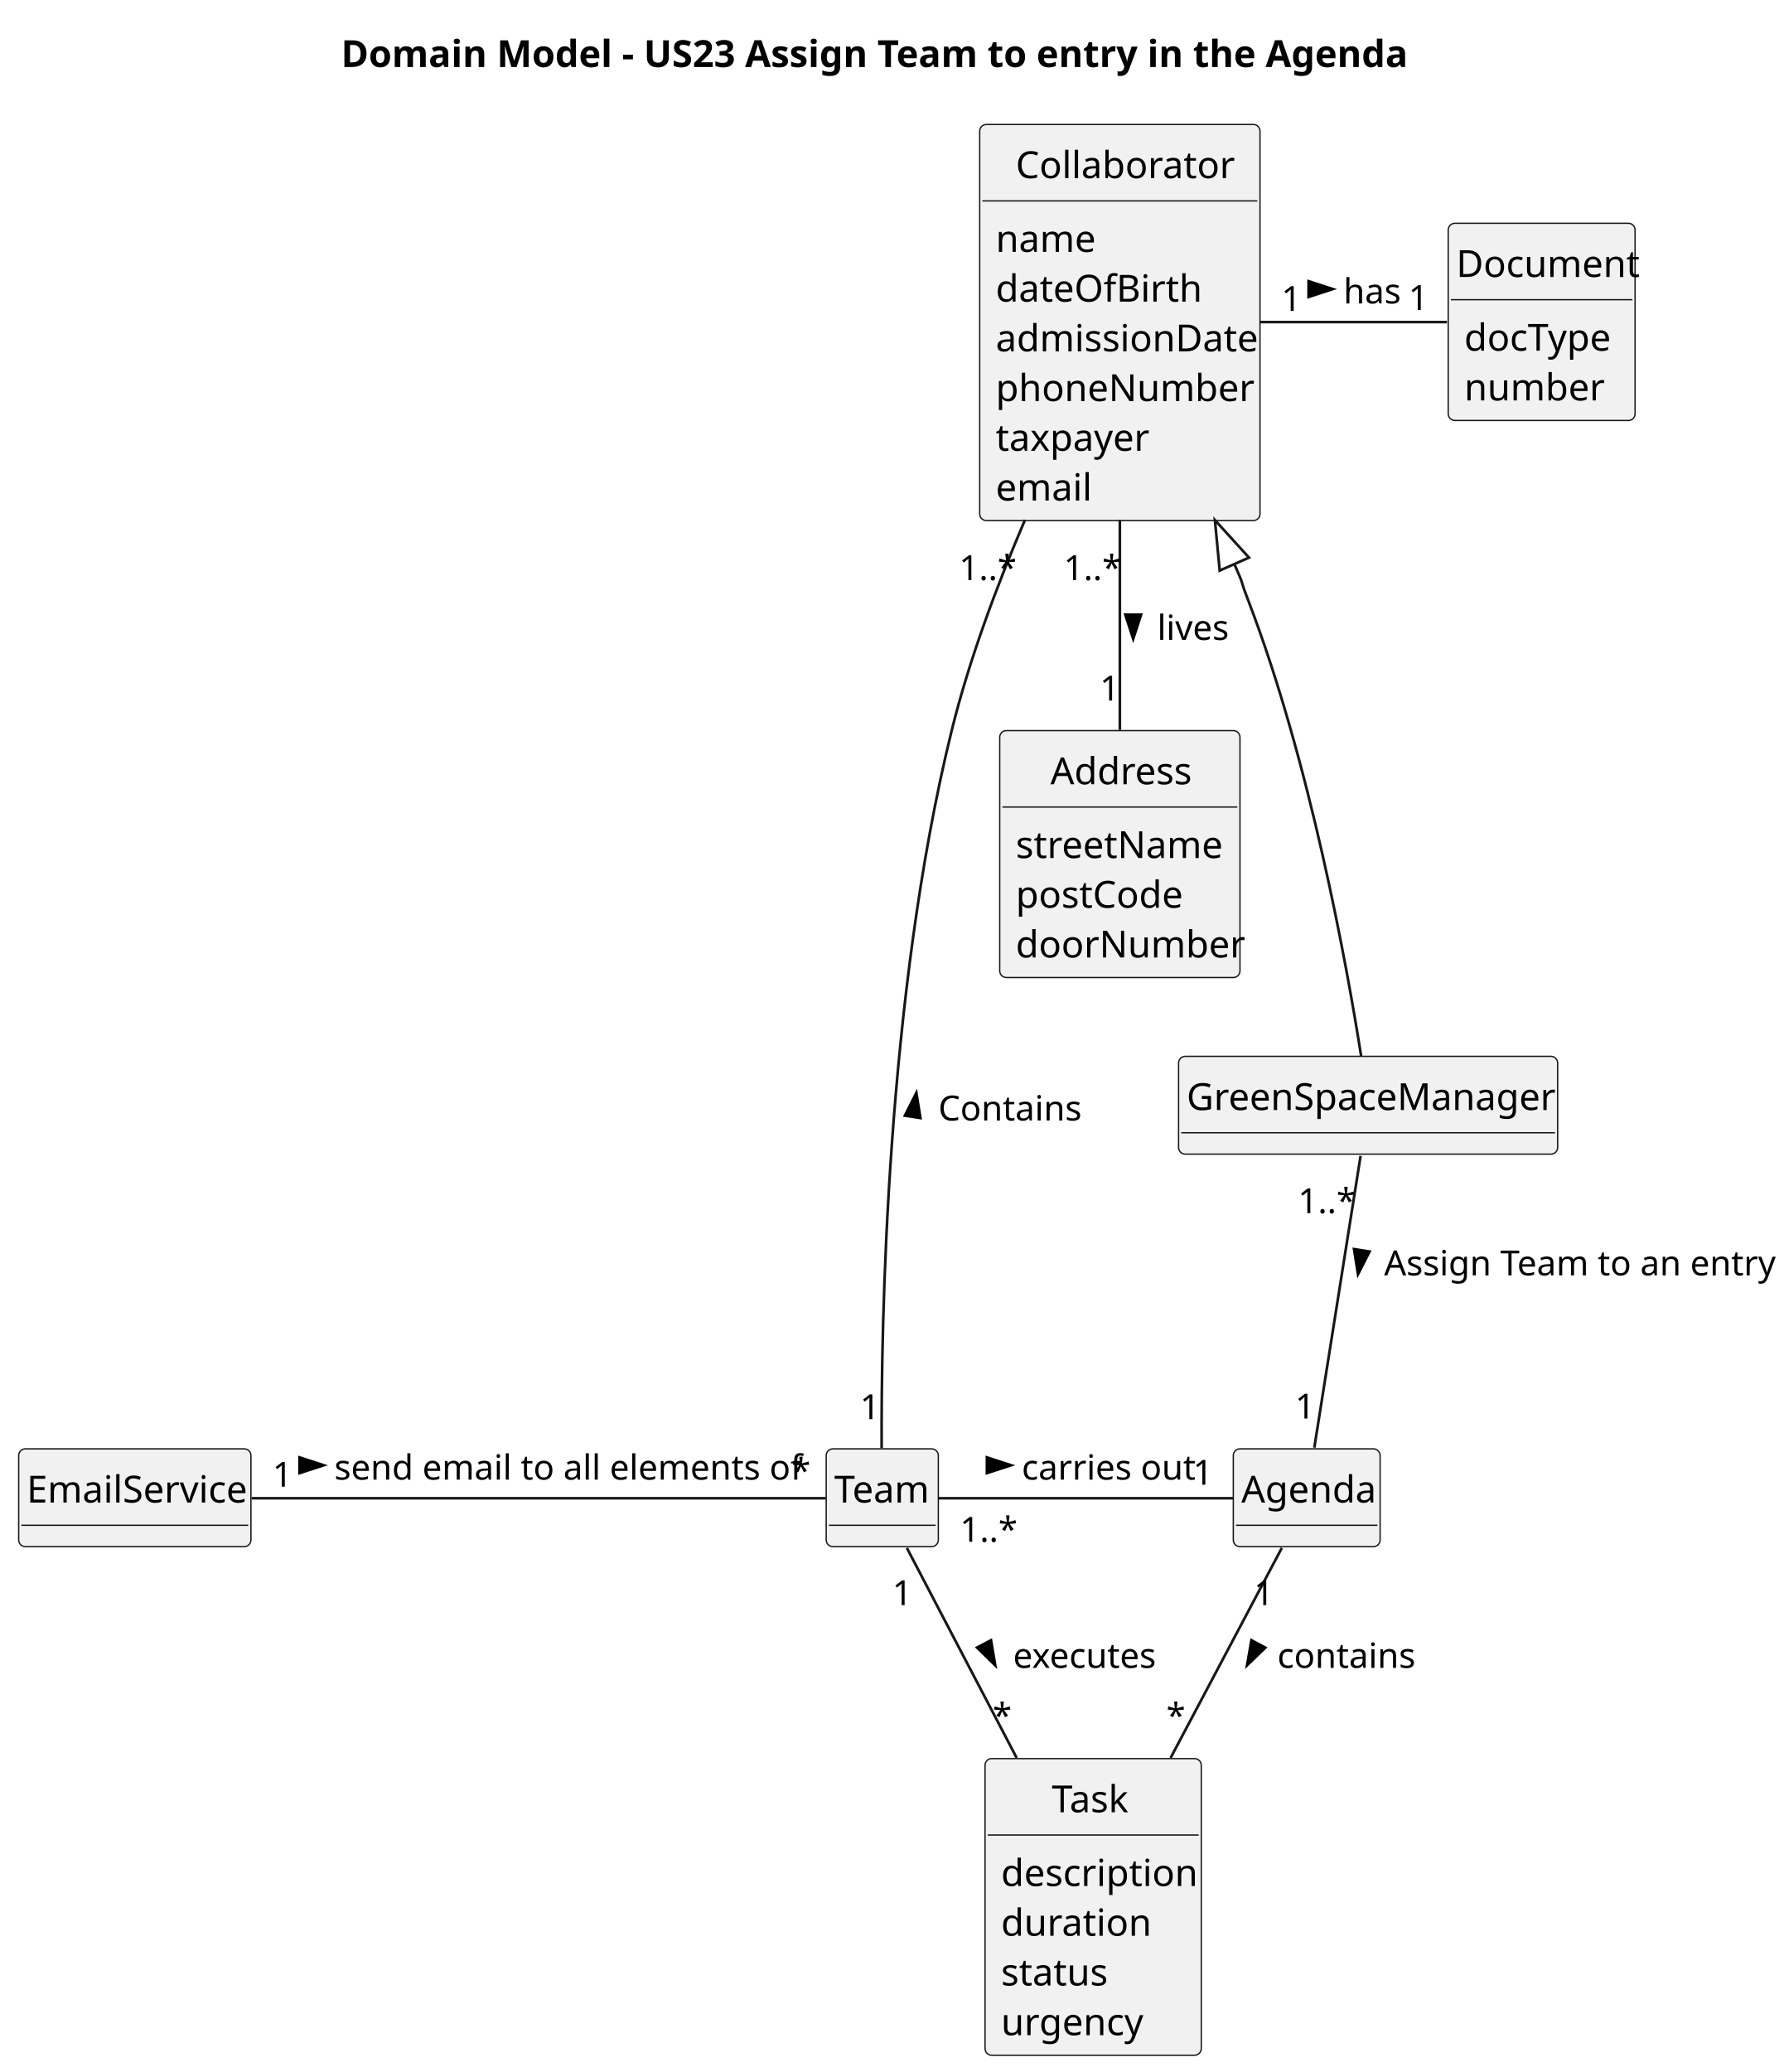
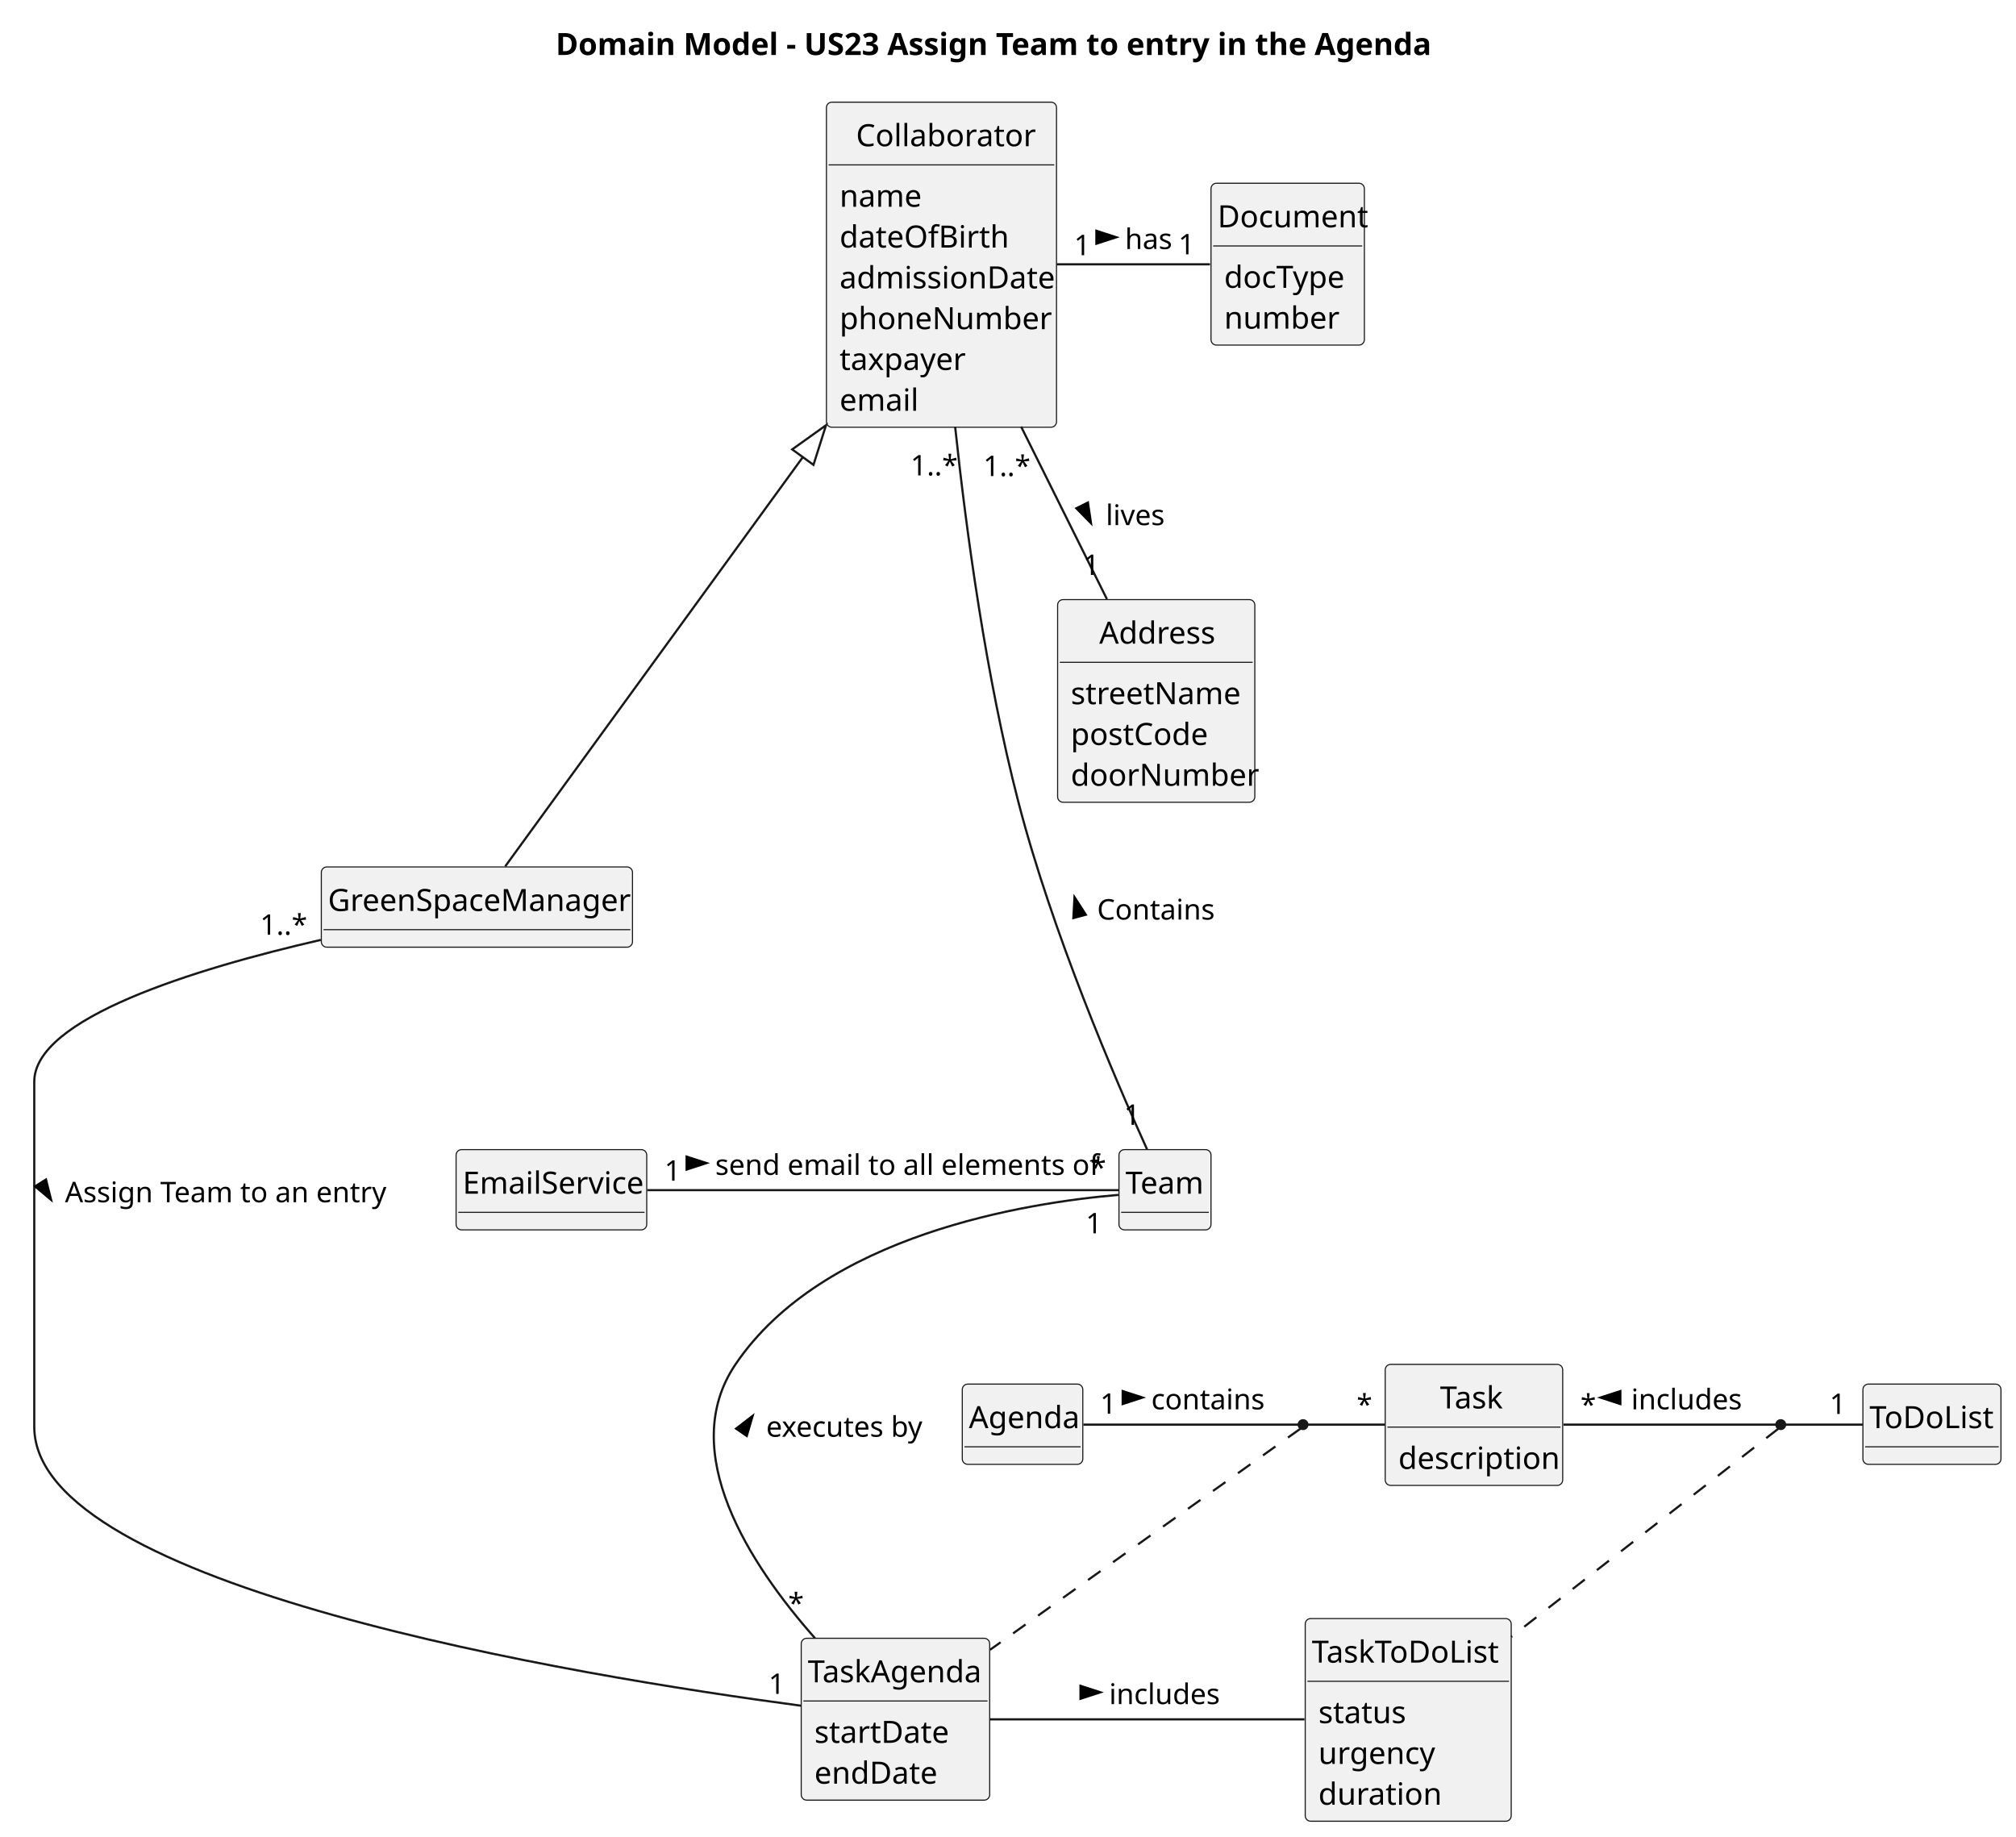
- <svg xmlns="http://www.w3.org/2000/svg" contentStyleType="text/css" height="776px" preserveAspectRatio="none" style="width:668px;height:776px;background:#FFFFFF;" version="1.1" viewBox="0 0 668 776" width="668px" zoomAndPan="magnify">
+ <svg xmlns="http://www.w3.org/2000/svg" contentStyleType="text/css" height="838px" preserveAspectRatio="none" style="width:920px;height:838px;background:#FFFFFF;" version="1.1" viewBox="0 0 920 838" width="920px" zoomAndPan="magnify">
  <defs />
  <g>
-     <text fill="#000000" font-family="sans-serif" font-size="14" font-weight="bold" lengthAdjust="spacing" textLength="399" x="127.75" y="25.107">Domain Model - US23 Assign Team to entry in the Agenda</text>
+     <text fill="#000000" font-family="sans-serif" font-size="14" font-weight="bold" lengthAdjust="spacing" textLength="399" x="253.569" y="25.107">Domain Model - US23 Assign Team to entry in the Agenda</text>
    <g id="elem_Collaborator">
-       <rect codeLine="11" fill="#F1F1F1" height="148.348" id="Collaborator" rx="2.5" ry="2.5" style="stroke:#181818;stroke-width:0.5;" width="105" x="367" y="46.621" />
-       <text fill="#000000" font-family="sans-serif" font-size="14" lengthAdjust="spacing" textLength="78" x="380.5" y="66.728">Collaborator</text>
-       <line style="stroke:#181818;stroke-width:0.5;" x1="368" x2="471" y1="75.242" y2="75.242" />
-       <text fill="#000000" font-family="sans-serif" font-size="14" lengthAdjust="spacing" textLength="35" x="373" y="94.35">name</text>
-       <text fill="#000000" font-family="sans-serif" font-size="14" lengthAdjust="spacing" textLength="72" x="373" y="112.971">dateOfBirth</text>
-       <text fill="#000000" font-family="sans-serif" font-size="14" lengthAdjust="spacing" textLength="93" x="373" y="131.592">admissionDate</text>
-       <text fill="#000000" font-family="sans-serif" font-size="14" lengthAdjust="spacing" textLength="89" x="373" y="150.213">phoneNumber</text>
-       <text fill="#000000" font-family="sans-serif" font-size="14" lengthAdjust="spacing" textLength="54" x="373" y="168.834">taxpayer</text>
-       <text fill="#000000" font-family="sans-serif" font-size="14" lengthAdjust="spacing" textLength="33" x="373" y="187.455">email</text>
+       <rect codeLine="11" fill="#F1F1F1" height="148.348" id="Collaborator" rx="2.5" ry="2.5" style="stroke:#181818;stroke-width:0.5;" width="105" x="377.139" y="46.621" />
+       <text fill="#000000" font-family="sans-serif" font-size="14" lengthAdjust="spacing" textLength="78" x="390.639" y="66.728">Collaborator</text>
+       <line style="stroke:#181818;stroke-width:0.5;" x1="378.139" x2="481.139" y1="75.242" y2="75.242" />
+       <text fill="#000000" font-family="sans-serif" font-size="14" lengthAdjust="spacing" textLength="35" x="383.139" y="94.35">name</text>
+       <text fill="#000000" font-family="sans-serif" font-size="14" lengthAdjust="spacing" textLength="72" x="383.139" y="112.971">dateOfBirth</text>
+       <text fill="#000000" font-family="sans-serif" font-size="14" lengthAdjust="spacing" textLength="93" x="383.139" y="131.592">admissionDate</text>
+       <text fill="#000000" font-family="sans-serif" font-size="14" lengthAdjust="spacing" textLength="89" x="383.139" y="150.213">phoneNumber</text>
+       <text fill="#000000" font-family="sans-serif" font-size="14" lengthAdjust="spacing" textLength="54" x="383.139" y="168.834">taxpayer</text>
+       <text fill="#000000" font-family="sans-serif" font-size="14" lengthAdjust="spacing" textLength="33" x="383.139" y="187.455">email</text>
    </g>
    <g id="elem_Document">
-       <rect codeLine="20" fill="#F1F1F1" height="73.863" id="Document" rx="2.5" ry="2.5" style="stroke:#181818;stroke-width:0.5;" width="70" x="542.5" y="83.621" />
-       <text fill="#000000" font-family="sans-serif" font-size="14" lengthAdjust="spacing" textLength="64" x="545.5" y="103.728">Document</text>
-       <line style="stroke:#181818;stroke-width:0.5;" x1="543.5" x2="611.5" y1="112.242" y2="112.242" />
-       <text fill="#000000" font-family="sans-serif" font-size="14" lengthAdjust="spacing" textLength="55" x="548.5" y="131.35">docType</text>
-       <text fill="#000000" font-family="sans-serif" font-size="14" lengthAdjust="spacing" textLength="48" x="548.5" y="149.971">number</text>
+       <rect codeLine="20" fill="#F1F1F1" height="73.863" id="Document" rx="2.5" ry="2.5" style="stroke:#181818;stroke-width:0.5;" width="70" x="552.639" y="83.621" />
+       <text fill="#000000" font-family="sans-serif" font-size="14" lengthAdjust="spacing" textLength="64" x="555.639" y="103.728">Document</text>
+       <line style="stroke:#181818;stroke-width:0.5;" x1="553.639" x2="621.639" y1="112.242" y2="112.242" />
+       <text fill="#000000" font-family="sans-serif" font-size="14" lengthAdjust="spacing" textLength="55" x="558.639" y="131.35">docType</text>
+       <text fill="#000000" font-family="sans-serif" font-size="14" lengthAdjust="spacing" textLength="48" x="558.639" y="149.971">number</text>
    </g>
    <g id="elem_Address">
-       <rect codeLine="25" fill="#F1F1F1" height="92.484" id="Address" rx="2.5" ry="2.5" style="stroke:#181818;stroke-width:0.5;" width="90" x="374.5" y="273.621" />
-       <text fill="#000000" font-family="sans-serif" font-size="14" lengthAdjust="spacing" textLength="52" x="393.5" y="293.728">Address</text>
-       <line style="stroke:#181818;stroke-width:0.5;" x1="375.5" x2="463.5" y1="302.242" y2="302.242" />
-       <text fill="#000000" font-family="sans-serif" font-size="14" lengthAdjust="spacing" textLength="72" x="380.5" y="321.35">streetName</text>
-       <text fill="#000000" font-family="sans-serif" font-size="14" lengthAdjust="spacing" textLength="61" x="380.5" y="339.971">postCode</text>
-       <text fill="#000000" font-family="sans-serif" font-size="14" lengthAdjust="spacing" textLength="78" x="380.5" y="358.592">doorNumber</text>
+       <rect codeLine="25" fill="#F1F1F1" height="92.484" id="Address" rx="2.5" ry="2.5" style="stroke:#181818;stroke-width:0.5;" width="90" x="482.639" y="273.621" />
+       <text fill="#000000" font-family="sans-serif" font-size="14" lengthAdjust="spacing" textLength="52" x="501.639" y="293.728">Address</text>
+       <line style="stroke:#181818;stroke-width:0.5;" x1="483.639" x2="571.639" y1="302.242" y2="302.242" />
+       <text fill="#000000" font-family="sans-serif" font-size="14" lengthAdjust="spacing" textLength="72" x="488.639" y="321.35">streetName</text>
+       <text fill="#000000" font-family="sans-serif" font-size="14" lengthAdjust="spacing" textLength="61" x="488.639" y="339.971">postCode</text>
+       <text fill="#000000" font-family="sans-serif" font-size="14" lengthAdjust="spacing" textLength="78" x="488.639" y="358.592">doorNumber</text>
    </g>
    <g id="elem_GreenSpaceManager">
-       <rect codeLine="32" fill="#F1F1F1" height="36.621" id="GreenSpaceManager" rx="2.5" ry="2.5" style="stroke:#181818;stroke-width:0.5;" width="142" x="441.5" y="395.621" />
-       <text fill="#000000" font-family="sans-serif" font-size="14" lengthAdjust="spacing" textLength="136" x="444.5" y="415.728">GreenSpaceManager</text>
-       <line style="stroke:#181818;stroke-width:0.5;" x1="442.5" x2="582.5" y1="424.242" y2="424.242" />
+       <rect codeLine="32" fill="#F1F1F1" height="36.621" id="GreenSpaceManager" rx="2.5" ry="2.5" style="stroke:#181818;stroke-width:0.5;" width="142" x="146.638" y="395.621" />
+       <text fill="#000000" font-family="sans-serif" font-size="14" lengthAdjust="spacing" textLength="136" x="149.638" y="415.728">GreenSpaceManager</text>
+       <line style="stroke:#181818;stroke-width:0.5;" x1="147.638" x2="287.639" y1="424.242" y2="424.242" />
    </g>
    <g id="elem_Team">
-       <rect codeLine="35" fill="#F1F1F1" height="36.621" id="Team" rx="2.5" ry="2.5" style="stroke:#181818;stroke-width:0.5;" width="42" x="309.5" y="542.621" />
-       <text fill="#000000" font-family="sans-serif" font-size="14" lengthAdjust="spacing" textLength="36" x="312.5" y="562.729">Team</text>
-       <line style="stroke:#181818;stroke-width:0.5;" x1="310.5" x2="350.5" y1="571.242" y2="571.242" />
+       <rect codeLine="35" fill="#F1F1F1" height="36.621" id="Team" rx="2.5" ry="2.5" style="stroke:#181818;stroke-width:0.5;" width="42" x="510.639" y="524.621" />
+       <text fill="#000000" font-family="sans-serif" font-size="14" lengthAdjust="spacing" textLength="36" x="513.639" y="544.729">Team</text>
+       <line style="stroke:#181818;stroke-width:0.5;" x1="511.639" x2="551.639" y1="553.242" y2="553.242" />
+     </g>
+     <g id="elem_EmailService">
+       <rect codeLine="38" fill="#F1F1F1" height="36.621" id="EmailService" rx="2.5" ry="2.5" style="stroke:#181818;stroke-width:0.5;" width="87" x="208.138" y="524.621" />
+       <text fill="#000000" font-family="sans-serif" font-size="14" lengthAdjust="spacing" textLength="81" x="211.138" y="544.729">EmailService</text>
+       <line style="stroke:#181818;stroke-width:0.5;" x1="209.138" x2="294.139" y1="553.242" y2="553.242" />
+     </g>
+     <g id="elem_ToDoList">
+       <rect codeLine="41" fill="#F1F1F1" height="36.621" id="ToDoList" rx="2.5" ry="2.5" style="stroke:#181818;stroke-width:0.5;" width="63" x="850.139" y="631.621" />
+       <text fill="#000000" font-family="sans-serif" font-size="14" lengthAdjust="spacing" textLength="57" x="853.139" y="651.729">ToDoList</text>
+       <line style="stroke:#181818;stroke-width:0.5;" x1="851.139" x2="912.139" y1="660.242" y2="660.242" />
+     </g>
+     <g id="elem_TaskToDoList">
+       <rect codeLine="44" fill="#F1F1F1" height="92.484" id="TaskToDoList" rx="2.5" ry="2.5" style="stroke:#181818;stroke-width:0.5;" width="94" x="595.639" y="738.621" />
+       <text fill="#000000" font-family="sans-serif" font-size="14" lengthAdjust="spacing" textLength="88" x="598.639" y="758.729">TaskToDoList</text>
+       <line style="stroke:#181818;stroke-width:0.5;" x1="596.639" x2="688.639" y1="767.242" y2="767.242" />
+       <text fill="#000000" font-family="sans-serif" font-size="14" lengthAdjust="spacing" textLength="38" x="601.639" y="786.35">status</text>
+       <text fill="#000000" font-family="sans-serif" font-size="14" lengthAdjust="spacing" textLength="51" x="601.639" y="804.971">urgency</text>
+       <text fill="#000000" font-family="sans-serif" font-size="14" lengthAdjust="spacing" textLength="52" x="601.639" y="823.592">duration</text>
+     </g>
+     <g id="elem_TaskAgenda">
+       <rect codeLine="50" fill="#F1F1F1" height="73.863" id="TaskAgenda" rx="2.5" ry="2.5" style="stroke:#181818;stroke-width:0.5;" width="86" x="365.639" y="747.621" />
+       <text fill="#000000" font-family="sans-serif" font-size="14" lengthAdjust="spacing" textLength="80" x="368.639" y="767.729">TaskAgenda</text>
+       <line style="stroke:#181818;stroke-width:0.5;" x1="366.639" x2="450.639" y1="776.242" y2="776.242" />
+       <text fill="#000000" font-family="sans-serif" font-size="14" lengthAdjust="spacing" textLength="58" x="371.639" y="795.35">startDate</text>
+       <text fill="#000000" font-family="sans-serif" font-size="14" lengthAdjust="spacing" textLength="54" x="371.639" y="813.971">endDate</text>
+     </g>
+     <g id="elem_Task">
+       <rect codeLine="55" fill="#F1F1F1" height="55.242" id="Task" rx="2.5" ry="2.5" style="stroke:#181818;stroke-width:0.5;" width="81" x="632.139" y="622.621" />
+       <text fill="#000000" font-family="sans-serif" font-size="14" lengthAdjust="spacing" textLength="31" x="657.139" y="642.729">Task</text>
+       <line style="stroke:#181818;stroke-width:0.5;" x1="633.139" x2="712.139" y1="651.242" y2="651.242" />
+       <text fill="#000000" font-family="sans-serif" font-size="14" lengthAdjust="spacing" textLength="69" x="638.139" y="670.35">description</text>
    </g>
    <g id="elem_Agenda">
-       <rect codeLine="38" fill="#F1F1F1" height="36.621" id="Agenda" rx="2.5" ry="2.5" style="stroke:#181818;stroke-width:0.5;" width="55" x="462" y="542.621" />
-       <text fill="#000000" font-family="sans-serif" font-size="14" lengthAdjust="spacing" textLength="49" x="465" y="562.729">Agenda</text>
-       <line style="stroke:#181818;stroke-width:0.5;" x1="463" x2="516" y1="571.242" y2="571.242" />
+       <rect codeLine="60" fill="#F1F1F1" height="36.621" id="Agenda" rx="2.5" ry="2.5" style="stroke:#181818;stroke-width:0.5;" width="55" x="439.139" y="631.621" />
+       <text fill="#000000" font-family="sans-serif" font-size="14" lengthAdjust="spacing" textLength="49" x="442.139" y="651.729">Agenda</text>
+       <line style="stroke:#181818;stroke-width:0.5;" x1="440.139" x2="493.139" y1="660.242" y2="660.242" />
    </g>
-     <g id="elem_Task">
-       <rect codeLine="41" fill="#F1F1F1" height="111.106" id="Task" rx="2.5" ry="2.5" style="stroke:#181818;stroke-width:0.5;" width="81" x="369" y="658.621" />
-       <text fill="#000000" font-family="sans-serif" font-size="14" lengthAdjust="spacing" textLength="31" x="394" y="678.729">Task</text>
-       <line style="stroke:#181818;stroke-width:0.5;" x1="370" x2="449" y1="687.242" y2="687.242" />
-       <text fill="#000000" font-family="sans-serif" font-size="14" lengthAdjust="spacing" textLength="69" x="375" y="706.35">description</text>
-       <text fill="#000000" font-family="sans-serif" font-size="14" lengthAdjust="spacing" textLength="52" x="375" y="724.971">duration</text>
-       <text fill="#000000" font-family="sans-serif" font-size="14" lengthAdjust="spacing" textLength="38" x="375" y="743.592">status</text>
-       <text fill="#000000" font-family="sans-serif" font-size="14" lengthAdjust="spacing" textLength="51" x="375" y="762.213">urgency</text>
-     </g>
-     <g id="elem_EmailService">
-       <rect codeLine="48" fill="#F1F1F1" height="36.621" id="EmailService" rx="2.5" ry="2.5" style="stroke:#181818;stroke-width:0.5;" width="87" x="7" y="542.621" />
-       <text fill="#000000" font-family="sans-serif" font-size="14" lengthAdjust="spacing" textLength="81" x="10" y="562.729">EmailService</text>
-       <line style="stroke:#181818;stroke-width:0.5;" x1="8" x2="93" y1="571.242" y2="571.242" />
-     </g>
+     <ellipse cx="812.639" cy="650.121" fill="#181818" rx="2" ry="2" style="stroke:#181818;stroke-width:1.0;" />
+     <ellipse cx="594.639" cy="650.121" fill="#181818" rx="2" ry="2" style="stroke:#181818;stroke-width:1.0;" />
    <g id="link_Collaborator_Document">
-       <path codeLine="52" d="M472.11,120.621 C495.09,120.621 521.44,120.621 542.04,120.621 " fill="none" id="Collaborator-Document" style="stroke:#181818;stroke-width:1.0;" />
-       <polygon fill="#000000" points="499.25,108.267,490.205,105.328,490.205,111.206,499.25,108.267" style="stroke:#000000;stroke-width:1.0;" />
-       <text fill="#000000" font-family="sans-serif" font-size="13" lengthAdjust="spacing" textLength="21" x="503.25" y="113.649">has</text>
-       <text fill="#000000" font-family="sans-serif" font-size="13" lengthAdjust="spacing" textLength="7" x="480" y="116.45">1</text>
-       <text fill="#000000" font-family="sans-serif" font-size="13" lengthAdjust="spacing" textLength="7" x="527.613" y="116.07">1</text>
+       <path codeLine="63" d="M482.248,120.621 C505.228,120.621 531.578,120.621 552.178,120.621 " fill="none" id="Collaborator-Document" style="stroke:#181818;stroke-width:1.0;" />
+       <polygon fill="#000000" points="509.389,108.267,500.343,105.328,500.343,111.206,509.389,108.267" style="stroke:#000000;stroke-width:1.0;" />
+       <text fill="#000000" font-family="sans-serif" font-size="13" lengthAdjust="spacing" textLength="21" x="513.389" y="113.649">has</text>
+       <text fill="#000000" font-family="sans-serif" font-size="13" lengthAdjust="spacing" textLength="7" x="490.139" y="116.45">1</text>
+       <text fill="#000000" font-family="sans-serif" font-size="13" lengthAdjust="spacing" textLength="7" x="537.752" y="116.07">1</text>
    </g>
    <g id="link_Collaborator_Address">
-       <path codeLine="54" d="M419.5,194.701 C419.5,221.091 419.5,250.091 419.5,273.401 " fill="none" id="Collaborator-Address" style="stroke:#181818;stroke-width:1.0;" />
-       <polygon fill="#000000" points="424.5,239.267,427.439,230.221,421.561,230.221,424.5,239.267" style="stroke:#000000;stroke-width:1.0;" />
-       <text fill="#000000" font-family="sans-serif" font-size="13" lengthAdjust="spacing" textLength="25" x="433.5" y="239.649">lives</text>
-       <text fill="#000000" font-family="sans-serif" font-size="13" lengthAdjust="spacing" textLength="20" x="398.469" y="217.243">1..*</text>
-       <text fill="#000000" font-family="sans-serif" font-size="13" lengthAdjust="spacing" textLength="7" x="411.986" y="262.378">1</text>
+       <path codeLine="65" d="M465.988,194.701 C479.118,221.091 493.548,250.091 505.139,273.401 " fill="none" id="Collaborator-Address" style="stroke:#181818;stroke-width:1.0;" />
+       <polygon fill="#000000" points="497.865,238.743,496.468,229.336,491.205,231.954,497.865,238.743" style="stroke:#000000;stroke-width:1.0;" />
+       <text fill="#000000" font-family="sans-serif" font-size="13" lengthAdjust="spacing" textLength="25" x="504.639" y="239.649">lives</text>
+       <text fill="#000000" font-family="sans-serif" font-size="13" lengthAdjust="spacing" textLength="20" x="448.706" y="217.243">1..*</text>
+       <text fill="#000000" font-family="sans-serif" font-size="13" lengthAdjust="spacing" textLength="7" x="494.32" y="262.378">1</text>
    </g>
    <g id="link_Collaborator_GreenSpaceManager">
-       <path codeLine="56" d="M462.388,211.254 C466.778,221.184 463.75,214.861 467.5,224.621 C490.77,285.241 504.53,361.601 509.89,395.501 " fill="none" id="Collaborator-backto-GreenSpaceManager" style="stroke:#181818;stroke-width:1.0;" />
-       <polygon fill="none" points="455.11,194.791,456.901,213.68,467.876,208.828,455.11,194.791" style="stroke:#181818;stroke-width:1.0;" />
+       <path codeLine="67" d="M366.372,208.609 C317.572,275.719 258.959,356.311 230.559,395.361 " fill="none" id="Collaborator-backto-GreenSpaceManager" style="stroke:#181818;stroke-width:1.0;" />
+       <polygon fill="none" points="376.959,194.051,361.52,205.08,371.225,212.138,376.959,194.051" style="stroke:#181818;stroke-width:1.0;" />
    </g>
-     <g id="link_GreenSpaceManager_Agenda">
-       <path codeLine="58" d="M509.68,432.901 C505.27,460.731 496.77,514.281 492.34,542.191 " fill="none" id="GreenSpaceManager-Agenda" style="stroke:#181818;stroke-width:1.0;" />
-       <polygon fill="#000000" points="508.716,477.205,513.037,468.732,507.231,467.811,508.716,477.205" style="stroke:#000000;stroke-width:1.0;" />
-       <text fill="#000000" font-family="sans-serif" font-size="13" lengthAdjust="spacing" textLength="142" x="518.5" y="477.649">Assign Team to an entry</text>
-       <text fill="#000000" font-family="sans-serif" font-size="13" lengthAdjust="spacing" textLength="20" x="486.235" y="454.351">1..*</text>
-       <text fill="#000000" font-family="sans-serif" font-size="13" lengthAdjust="spacing" textLength="7" x="485.146" y="531.26">1</text>
+     <g id="link_GreenSpaceManager_TaskAgenda">
+       <path codeLine="69" d="M146.418,428.911 C88.269,442.271 15.639,464.741 15.639,493.621 C15.639,493.621 15.639,493.621 15.639,651.121 C15.639,724.291 263.368,764.801 365.459,778.381 " fill="none" id="GreenSpaceManager-TaskAgenda" style="stroke:#181818;stroke-width:1.0;" />
+       <polygon fill="#000000" points="23.294,547.503,20.98,538.278,16,541.4,23.294,547.503" style="stroke:#000000;stroke-width:1.0;" />
+       <text fill="#000000" font-family="sans-serif" font-size="13" lengthAdjust="spacing" textLength="142" x="29.639" y="548.649">Assign Team to an entry</text>
+       <text fill="#000000" font-family="sans-serif" font-size="13" lengthAdjust="spacing" textLength="20" x="118.677" y="426.571">1..*</text>
+       <text fill="#000000" font-family="sans-serif" font-size="13" lengthAdjust="spacing" textLength="7" x="350.727" y="773.004">1</text>
    </g>
-     <g id="link_Team_Agenda">
-       <path codeLine="60" d="M351.61,561.121 C380,561.121 430.51,561.121 461.88,561.121 " fill="none" id="Team-Agenda" style="stroke:#181818;stroke-width:1.0;" />
-       <polygon fill="#000000" points="378.75,548.767,369.705,545.828,369.705,551.706,378.75,548.767" style="stroke:#000000;stroke-width:1.0;" />
-       <text fill="#000000" font-family="sans-serif" font-size="13" lengthAdjust="spacing" textLength="61" x="382.75" y="554.149">carries out</text>
-       <text fill="#000000" font-family="sans-serif" font-size="13" lengthAdjust="spacing" textLength="20" x="359.582" y="577.413">1..*</text>
-       <text fill="#000000" font-family="sans-serif" font-size="13" lengthAdjust="spacing" textLength="7" x="446.906" y="556.057">1</text>
-     </g>
-     <g id="link_Team_Task">
-       <path codeLine="62" d="M339.72,579.741 C349.77,598.951 366.36,630.671 380.85,658.361 " fill="none" id="Team-Task" style="stroke:#181818;stroke-width:1.0;" />
-       <polygon fill="#000000" points="372.818,623.697,371.229,614.32,366.021,617.045,372.818,623.697" style="stroke:#000000;stroke-width:1.0;" />
-       <text fill="#000000" font-family="sans-serif" font-size="13" lengthAdjust="spacing" textLength="53" x="379.5" y="624.649">executes</text>
-       <text fill="#000000" font-family="sans-serif" font-size="13" lengthAdjust="spacing" textLength="7" x="334.257" y="601.148">1</text>
-       <text fill="#000000" font-family="sans-serif" font-size="13" lengthAdjust="spacing" textLength="5" x="371.859" y="647.168">*</text>
-     </g>
-     <g id="link_Agenda_Task">
-       <path codeLine="64" d="M480.17,579.741 C469.99,598.951 453.18,630.671 438.51,658.361 " fill="none" id="Agenda-Task" style="stroke:#181818;stroke-width:1.0;" />
-       <polygon fill="#000000" points="467.159,623.685,473.991,617.068,468.797,614.316,467.159,623.685" style="stroke:#000000;stroke-width:1.0;" />
-       <text fill="#000000" font-family="sans-serif" font-size="13" lengthAdjust="spacing" textLength="49" x="478.5" y="624.649">contains</text>
-       <text fill="#000000" font-family="sans-serif" font-size="13" lengthAdjust="spacing" textLength="7" x="469.722" y="601.148">1</text>
-       <text fill="#000000" font-family="sans-serif" font-size="13" lengthAdjust="spacing" textLength="5" x="436.907" y="647.168">*</text>
+     <g id="link_Team_TaskAgenda">
+       <path codeLine="71" d="M510.378,545.281 C468.449,548.861 375.699,563.421 335.639,622.621 C308.719,662.401 341.998,713.711 371.928,747.591 " fill="none" id="Team-TaskAgenda" style="stroke:#181818;stroke-width:1.0;" />
+       <polygon fill="#000000" points="343.462,646.14,335.929,651.945,340.779,655.265,343.462,646.14" style="stroke:#000000;stroke-width:1.0;" />
+       <text fill="#000000" font-family="sans-serif" font-size="13" lengthAdjust="spacing" textLength="71" x="349.639" y="655.649">executes by</text>
+       <text fill="#000000" font-family="sans-serif" font-size="13" lengthAdjust="spacing" textLength="7" x="495.486" y="562.814">1</text>
+       <text fill="#000000" font-family="sans-serif" font-size="13" lengthAdjust="spacing" textLength="5" x="359.699" y="736.264">*</text>
    </g>
    <g id="link_EmailService_Team">
-       <path codeLine="66" d="M94.25,561.121 C155.31,561.121 263.72,561.121 309.34,561.121 " fill="none" id="EmailService-Team" style="stroke:#181818;stroke-width:1.0;" />
-       <polygon fill="#000000" points="121.25,548.767,112.205,545.828,112.205,551.706,121.25,548.767" style="stroke:#000000;stroke-width:1.0;" />
-       <text fill="#000000" font-family="sans-serif" font-size="13" lengthAdjust="spacing" textLength="166" x="125.25" y="554.149">send email to all elements of</text>
-       <text fill="#000000" font-family="sans-serif" font-size="13" lengthAdjust="spacing" textLength="7" x="102.076" y="556.797">1</text>
-       <text fill="#000000" font-family="sans-serif" font-size="13" lengthAdjust="spacing" textLength="5" x="296.503" y="555.445">*</text>
+       <path codeLine="75" d="M295.389,543.121 C356.449,543.121 464.858,543.121 510.478,543.121 " fill="none" id="EmailService-Team" style="stroke:#181818;stroke-width:1.0;" />
+       <polygon fill="#000000" points="322.389,530.767,313.343,527.828,313.343,533.706,322.389,530.767" style="stroke:#000000;stroke-width:1.0;" />
+       <text fill="#000000" font-family="sans-serif" font-size="13" lengthAdjust="spacing" textLength="166" x="326.389" y="536.149">send email to all elements of</text>
+       <text fill="#000000" font-family="sans-serif" font-size="13" lengthAdjust="spacing" textLength="7" x="303.214" y="538.797">1</text>
+       <text fill="#000000" font-family="sans-serif" font-size="13" lengthAdjust="spacing" textLength="5" x="497.641" y="537.445">*</text>
    </g>
    <g id="link_Collaborator_Team">
-       <path codeLine="68" d="M383.96,194.711 C373.46,219.251 363.03,247.131 356.5,273.621 C331.99,373.031 330.06,496.951 330.27,542.371 " fill="none" id="Collaborator-Team" style="stroke:#181818;stroke-width:1.0;" />
-       <polygon fill="#000000" points="343.263,409.325,338.978,417.816,344.787,418.713,343.263,409.325" style="stroke:#000000;stroke-width:1.0;" />
-       <text fill="#000000" font-family="sans-serif" font-size="13" lengthAdjust="spacing" textLength="51" x="351.5" y="419.649">Contains</text>
-       <text fill="#000000" font-family="sans-serif" font-size="13" lengthAdjust="spacing" textLength="20" x="359.264" y="217.254">1..*</text>
-       <text fill="#000000" font-family="sans-serif" font-size="13" lengthAdjust="spacing" textLength="7" x="322.174" y="531.493">1</text>
+       <path codeLine="77" d="M435.878,194.781 C441.089,243.691 450.068,309.161 464.639,365.621 C480.118,425.601 509.259,493.221 523.458,524.501 " fill="none" id="Collaborator-Team" style="stroke:#181818;stroke-width:1.0;" />
+       <polygon fill="#000000" points="490.355,409.434,489.837,418.931,495.517,417.422,490.355,409.434" style="stroke:#000000;stroke-width:1.0;" />
+       <text fill="#000000" font-family="sans-serif" font-size="13" lengthAdjust="spacing" textLength="51" x="500.639" y="419.649">Contains</text>
+       <text fill="#000000" font-family="sans-serif" font-size="13" lengthAdjust="spacing" textLength="20" x="415.508" y="216.944">1..*</text>
+       <text fill="#000000" font-family="sans-serif" font-size="13" lengthAdjust="spacing" textLength="7" x="512.881" y="513.327">1</text>
+     </g>
+     <g id="link_Task_apoint22">
+       <path d="M713.509,650.121 C749.989,650.121 799.318,650.121 810.379,650.121 " fill="none" id="Task-apoint22" style="stroke:#181818;stroke-width:1.0;" />
+       <polygon fill="#000000" points="730.389,637.767,739.434,640.706,739.434,634.828,730.389,637.767" style="stroke:#000000;stroke-width:1.0;" />
+       <text fill="#000000" font-family="sans-serif" font-size="13" lengthAdjust="spacing" textLength="48" x="744.389" y="643.149">includes</text>
+       <text fill="#000000" font-family="sans-serif" font-size="13" lengthAdjust="spacing" textLength="5" x="721.234" y="645.64">*</text>
+     </g>
+     <g id="link_apoint22_ToDoList">
+       <path d="M814.798,650.121 C826.548,650.121 838.298,650.121 850.048,650.121 " fill="none" id="apoint22-ToDoList" style="stroke:#181818;stroke-width:1.0;" />
+       <text fill="#000000" font-family="sans-serif" font-size="13" lengthAdjust="spacing" textLength="7" x="834.934" y="645.261">1</text>
+     </g>
+     <g id="link_apoint22_TaskToDoList">
+       <path d="M811.548,651.971 C802.338,659.151 736.379,710.561 689.668,746.961 " fill="none" id="apoint22-TaskToDoList" style="stroke:#181818;stroke-width:1.0;stroke-dasharray:7.0,7.0;" />
+     </g>
+     <g id="link_Agenda_apoint27">
+       <path d="M494.409,650.121 C527.938,650.121 581.249,650.121 592.509,650.121 " fill="none" id="Agenda-apoint27" style="stroke:#181818;stroke-width:1.0;" />
+       <polygon fill="#000000" points="521.389,637.767,512.343,634.828,512.343,640.706,521.389,637.767" style="stroke:#000000;stroke-width:1.0;" />
+       <text fill="#000000" font-family="sans-serif" font-size="13" lengthAdjust="spacing" textLength="49" x="525.389" y="643.149">contains</text>
+       <text fill="#000000" font-family="sans-serif" font-size="13" lengthAdjust="spacing" textLength="7" x="502.031" y="645.159">1</text>
+     </g>
+     <g id="link_apoint27_Task">
+       <path d="M596.769,650.121 C608.529,650.121 620.279,650.121 632.038,650.121 " fill="none" id="apoint27-Task" style="stroke:#181818;stroke-width:1.0;" />
+       <text fill="#000000" font-family="sans-serif" font-size="13" lengthAdjust="spacing" textLength="5" x="619.092" y="645.587">*</text>
+     </g>
+     <g id="link_apoint27_TaskAgenda">
+       <path d="M593.448,651.971 C582.808,659.551 503.038,716.371 451.839,752.851 " fill="none" id="apoint27-TaskAgenda" style="stroke:#181818;stroke-width:1.0;stroke-dasharray:7.0,7.0;" />
+     </g>
+     <g id="link_TaskAgenda_TaskToDoList">
+       <path codeLine="84" d="M451.829,784.621 C492.509,784.621 553.288,784.621 595.279,784.621 " fill="none" id="TaskAgenda-TaskToDoList" style="stroke:#181818;stroke-width:1.0;" />
+       <polygon fill="#000000" points="502.139,772.267,493.093,769.328,493.093,775.206,502.139,772.267" style="stroke:#000000;stroke-width:1.0;" />
+       <text fill="#000000" font-family="sans-serif" font-size="13" lengthAdjust="spacing" textLength="48" x="506.139" y="777.649">includes</text>
    </g>
  </g>
</svg>
